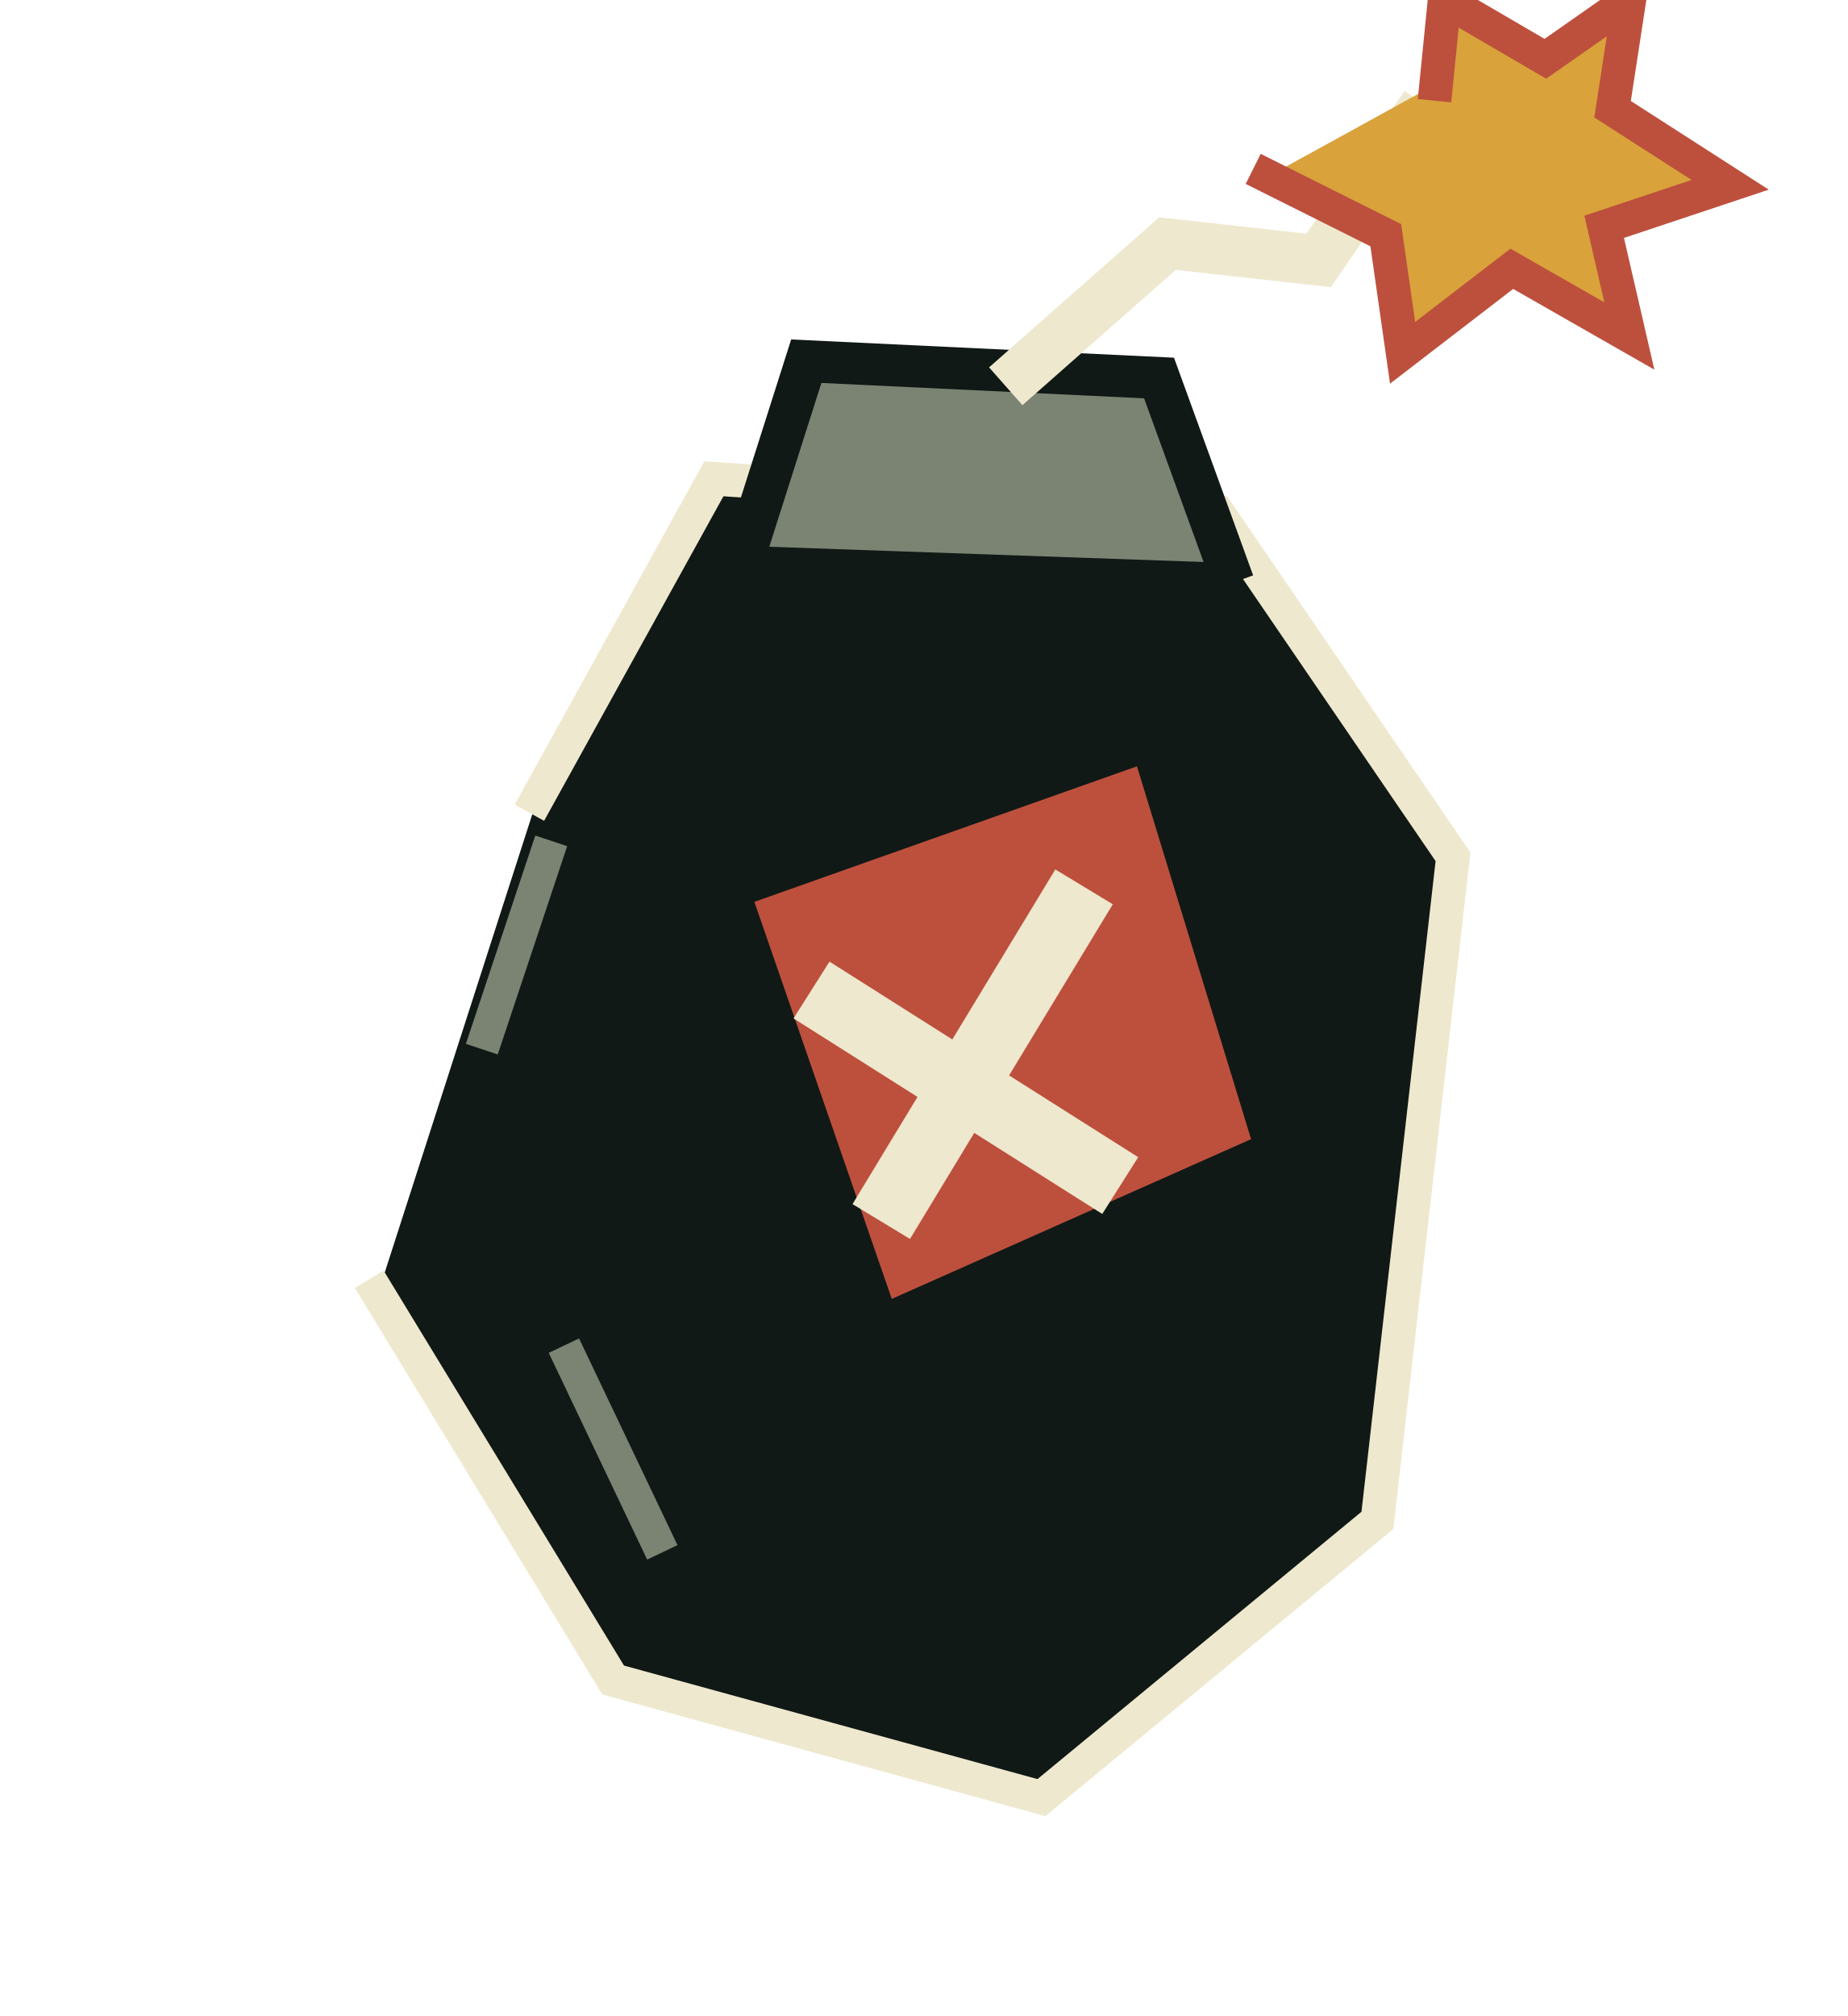
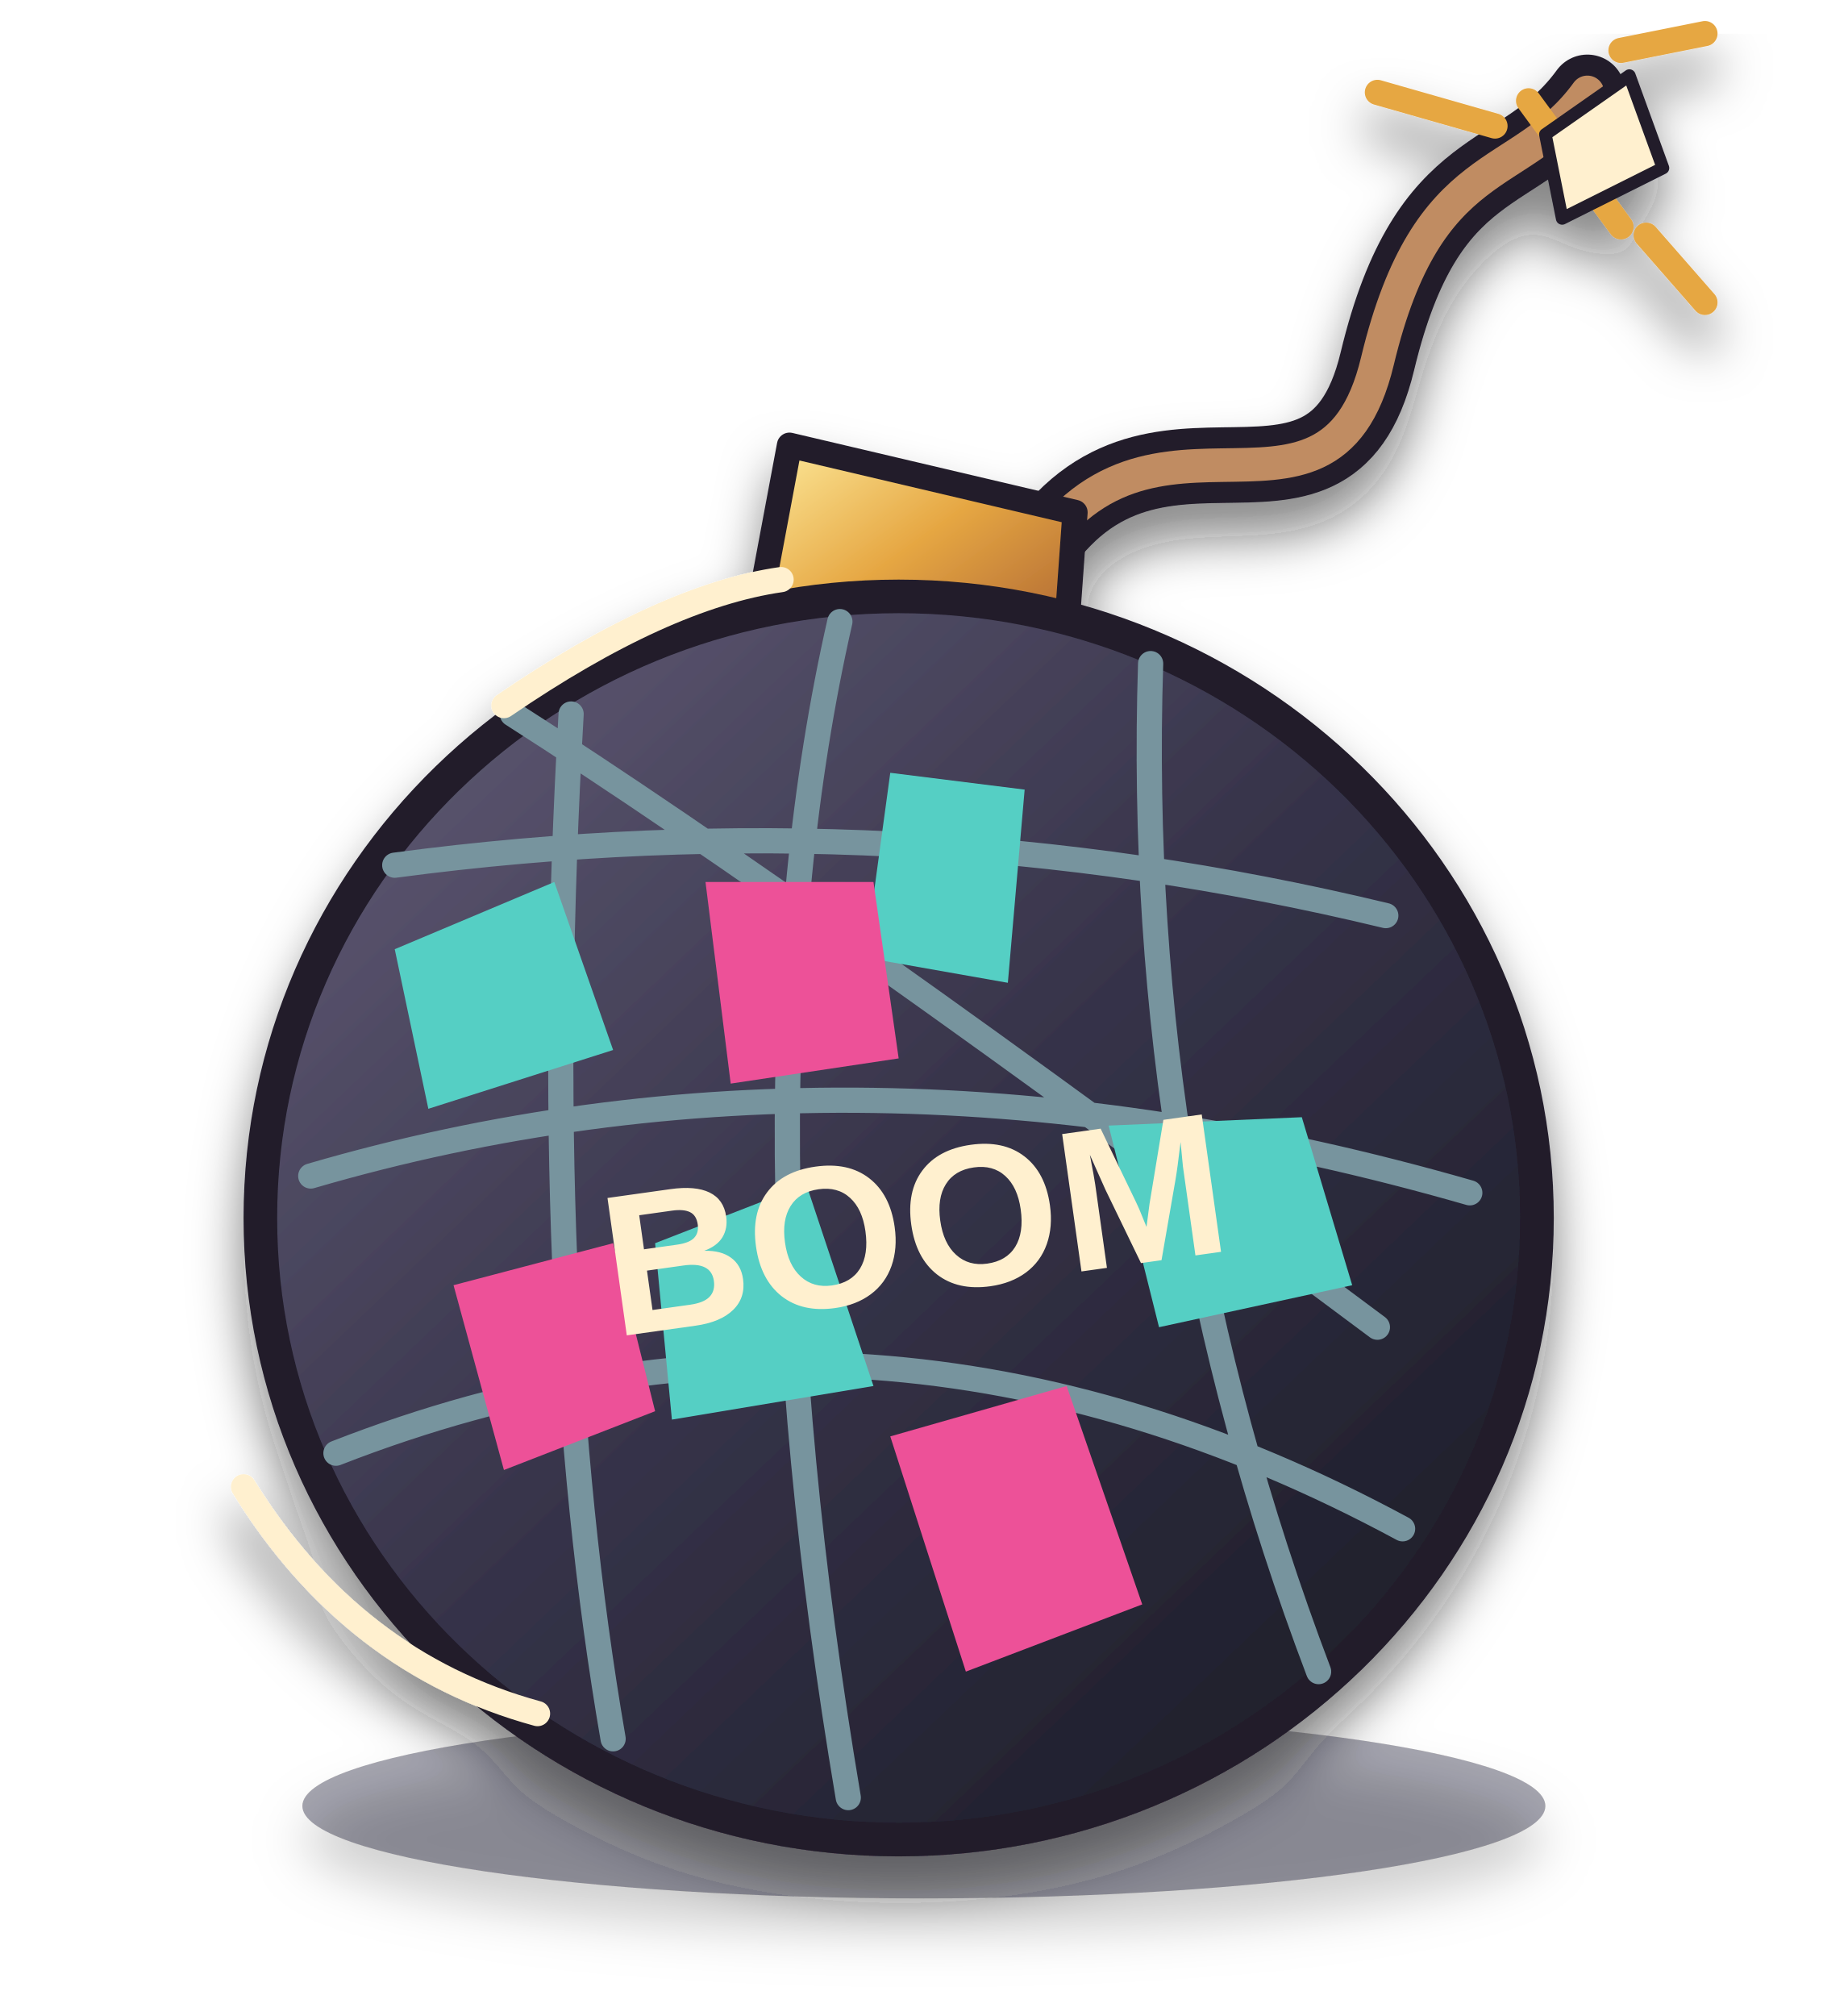
<svg xmlns="http://www.w3.org/2000/svg" viewBox="0 0 220 240" role="img" aria-labelledby="title">
  <defs>
-     <pattern id="hatch" width="10" height="10" patternUnits="userSpaceOnUse" patternTransform="rotate(-18)">
-       <path d="M0 0V10" stroke="#111916" stroke-width="2" opacity=".3" />
+     <linearGradient id="skin" x1="0" y1="0" x2=".85" y2="1">
+       <stop stop-color="#ffe0b8" />
+       <stop offset=".48" stop-color="#e5ac89" />
+       <stop offset="1" stop-color="#b76969" />
+     </linearGradient>
+     <linearGradient id="paper" x1="0" y1="0" x2=".7" y2="1">
+       <stop stop-color="#fff9dd" />
+       <stop offset=".7" stop-color="#e5ca97" />
+       <stop offset="1" stop-color="#af815a" />
+     </linearGradient>
+     <linearGradient id="gold" x1="0" y1="0" x2=".8" y2="1">
+       <stop stop-color="#fff0a3" />
+       <stop offset=".45" stop-color="#e6a743" />
+       <stop offset="1" stop-color="#9d522d" />
+     </linearGradient>
+     <linearGradient id="teal" x1="0" y1="0" x2=".8" y2="1">
+       <stop stop-color="#90e5d1" />
+       <stop offset=".5" stop-color="#4bb5a8" />
+       <stop offset="1" stop-color="#245c63" />
+     </linearGradient>
+     <linearGradient id="pink" x1="0" y1="0" x2=".8" y2="1">
+       <stop stop-color="#ff9dbb" />
+       <stop offset=".5" stop-color="#d64d86" />
+       <stop offset="1" stop-color="#71294f" />
+     </linearGradient>
+     <linearGradient id="cloth" x1="0" y1="0" x2="1" y2="1">
+       <stop stop-color="#66607b" />
+       <stop offset=".5" stop-color="#353248" />
+       <stop offset="1" stop-color="#161820" />
+     </linearGradient>
+     <linearGradient id="bread" x1="0" y1="0" x2=".5" y2="1">
+       <stop stop-color="#ffe1a1" />
+       <stop offset=".55" stop-color="#ce985e" />
+       <stop offset="1" stop-color="#985335" />
+     </linearGradient>
+     <linearGradient id="beer" x1="0" y1="0" x2="1" y2="1">
+       <stop stop-color="#b2b757" />
+       <stop offset=".4" stop-color="#526941" />
+       <stop offset="1" stop-color="#172d2c" />
+     </linearGradient>
+     <linearGradient id="red" x1="0" y1="0" x2=".7" y2="1">
+       <stop stop-color="#f18370" />
+       <stop offset=".5" stop-color="#be4c4d" />
+       <stop offset="1" stop-color="#71333d" />
+     </linearGradient>
+     <radialGradient id="glow">
+       <stop stop-color="#efbd7a" stop-opacity=".35" />
+       <stop offset="1" stop-color="#efbd7a" stop-opacity="0" />
+     </radialGradient>
+     <radialGradient id="neon">
+       <stop stop-color="#f05ba5" stop-opacity=".6" />
+       <stop offset="1" stop-color="#f05ba5" stop-opacity="0" />
+     </radialGradient>
+     <filter id="shadow" x="-30%" y="-25%" width="160%" height="160%">
+       <feDropShadow dx="0" dy="4" stdDeviation="3" flood-color="#100f19" flood-opacity=".52" />
+     </filter>
+     <filter id="bloom" x="-60%" y="-60%" width="220%" height="220%">
+       <feGaussianBlur stdDeviation="3" />
+     </filter>
+     <pattern id="inkgrain" width="19" height="23" patternUnits="userSpaceOnUse">
+       <path d="M2 4l3 1m8 12 2-1m-6 8 2 1" stroke="#fff4d4" stroke-width=".6" opacity=".15" />
+       <path d="m9 8 2-1m6 14 2-1" stroke="#201b2a" stroke-width=".7" opacity=".2" />
    </pattern>
  </defs>
-   <g stroke-linejoin="miter" stroke-linecap="square">
-     <path d="M64 95 85 57 145 61 173 102 164 181 124 214 73 200 45 154" fill="#111916" stroke="#eee8ce" stroke-width="4" stroke-linejoin="miter" stroke-linecap="square" />
-     <path d="M89 65 96 43 138 45 146 67" fill="#7b8373" stroke="#111916" stroke-width="5" stroke-linejoin="miter" stroke-linecap="square" />
-     <path d="M122 44 139 29 157 31 168 15" fill="none" stroke="#eee8ce" stroke-width="6" stroke-linejoin="miter" stroke-linecap="square" />
-     <path d="M171 10 172 0 184 7 194 0 192 13 206 22 191 27 194 40 180 32 167 42 165 28 151 21" fill="#d9a23b" stroke="#bd503d" stroke-width="4" stroke-linejoin="miter" stroke-linecap="square" />
-     <path d="M89 105 137 88 152 137 107 157" fill="#bd503d" stroke="#111916" stroke-width="5" stroke-linejoin="miter" stroke-linecap="square" />
-     <path d="M100 120 130 139 M107 142 127 109" fill="none" stroke="#eee8ce" stroke-width="8" stroke-linejoin="miter" stroke-linecap="square" />
-     <path d="M58 123 65 102 M68 162 78 183" fill="none" stroke="#7b8373" stroke-width="4" stroke-linejoin="miter" stroke-linecap="square" />
+   <g stroke-linecap="round" stroke-linejoin="round">
+     <g filter="url(#shadow)">
+       <ellipse cx="110" cy="215" rx="74" ry="11" fill="#100f19" stroke="none" stroke-width="0" opacity=".35" />
+       <path d="M121 70C135 42 158 68 164 43S181 22 189 11" fill="none" stroke="#211c2a" stroke-width="9" />
+       <path d="M121 70C135 42 158 68 164 43S181 22 189 11" fill="none" stroke="#c08c62" stroke-width="4" />
+       <path d="M94 53L128 61L126 89L88 85Z" fill="url(#gold)" stroke="#211c2a" stroke-width="3" />
+       <ellipse cx="107" cy="145" rx="76" ry="74" fill="url(#cloth)" stroke="#211c2a" stroke-width="4" />
+       <path d="M37 140Q102 121 175 142M47 103Q107 95 165 109M61 85Q97 108 164 158M40 173Q104 148 167 182M100 74Q87 131 101 214M137 79Q135 141 157 199M68 85Q64 155 73 207" fill="none" stroke="#77949e" stroke-width="3" />
+       <path d="M47 113L66 105L73 125L51 132ZM106 92L122 94L120 117L103 114ZM132 134L155 133L161 153L138 158ZM78 148L96 141L104 165L80 169Z" fill="#55cfc4" stroke="none" stroke-width="0" />
+       <path d="M54 153L73 148L78 168L60 175ZM106 171L127 165L136 191L115 199ZM84 105L104 105L107 126L87 129Z" fill="#ed5198" stroke="none" stroke-width="0" />
+       <path d="M29 177q13 21 35 27M60 84q19-13 33-15" fill="none" stroke="#fff0cf" stroke-width="3" />
+       <path d="M182 12l11 15m-15-12-14-4m29-5 10-2m-7 24 7 8" fill="none" stroke="#e6a743" stroke-width="3" />
+       <path d="M184 16l10-7 4 11-12 6Z" fill="#fff0cf" stroke="#211c2a" stroke-width="1.5" />
+       <text x="110" y="154" font-family="Arial,sans-serif" font-size="24" font-weight="900" text-anchor="middle" fill="#fff0cf" transform="rotate(-8 110 154)">BOOM</text>
+     </g>
  </g>
</svg>
